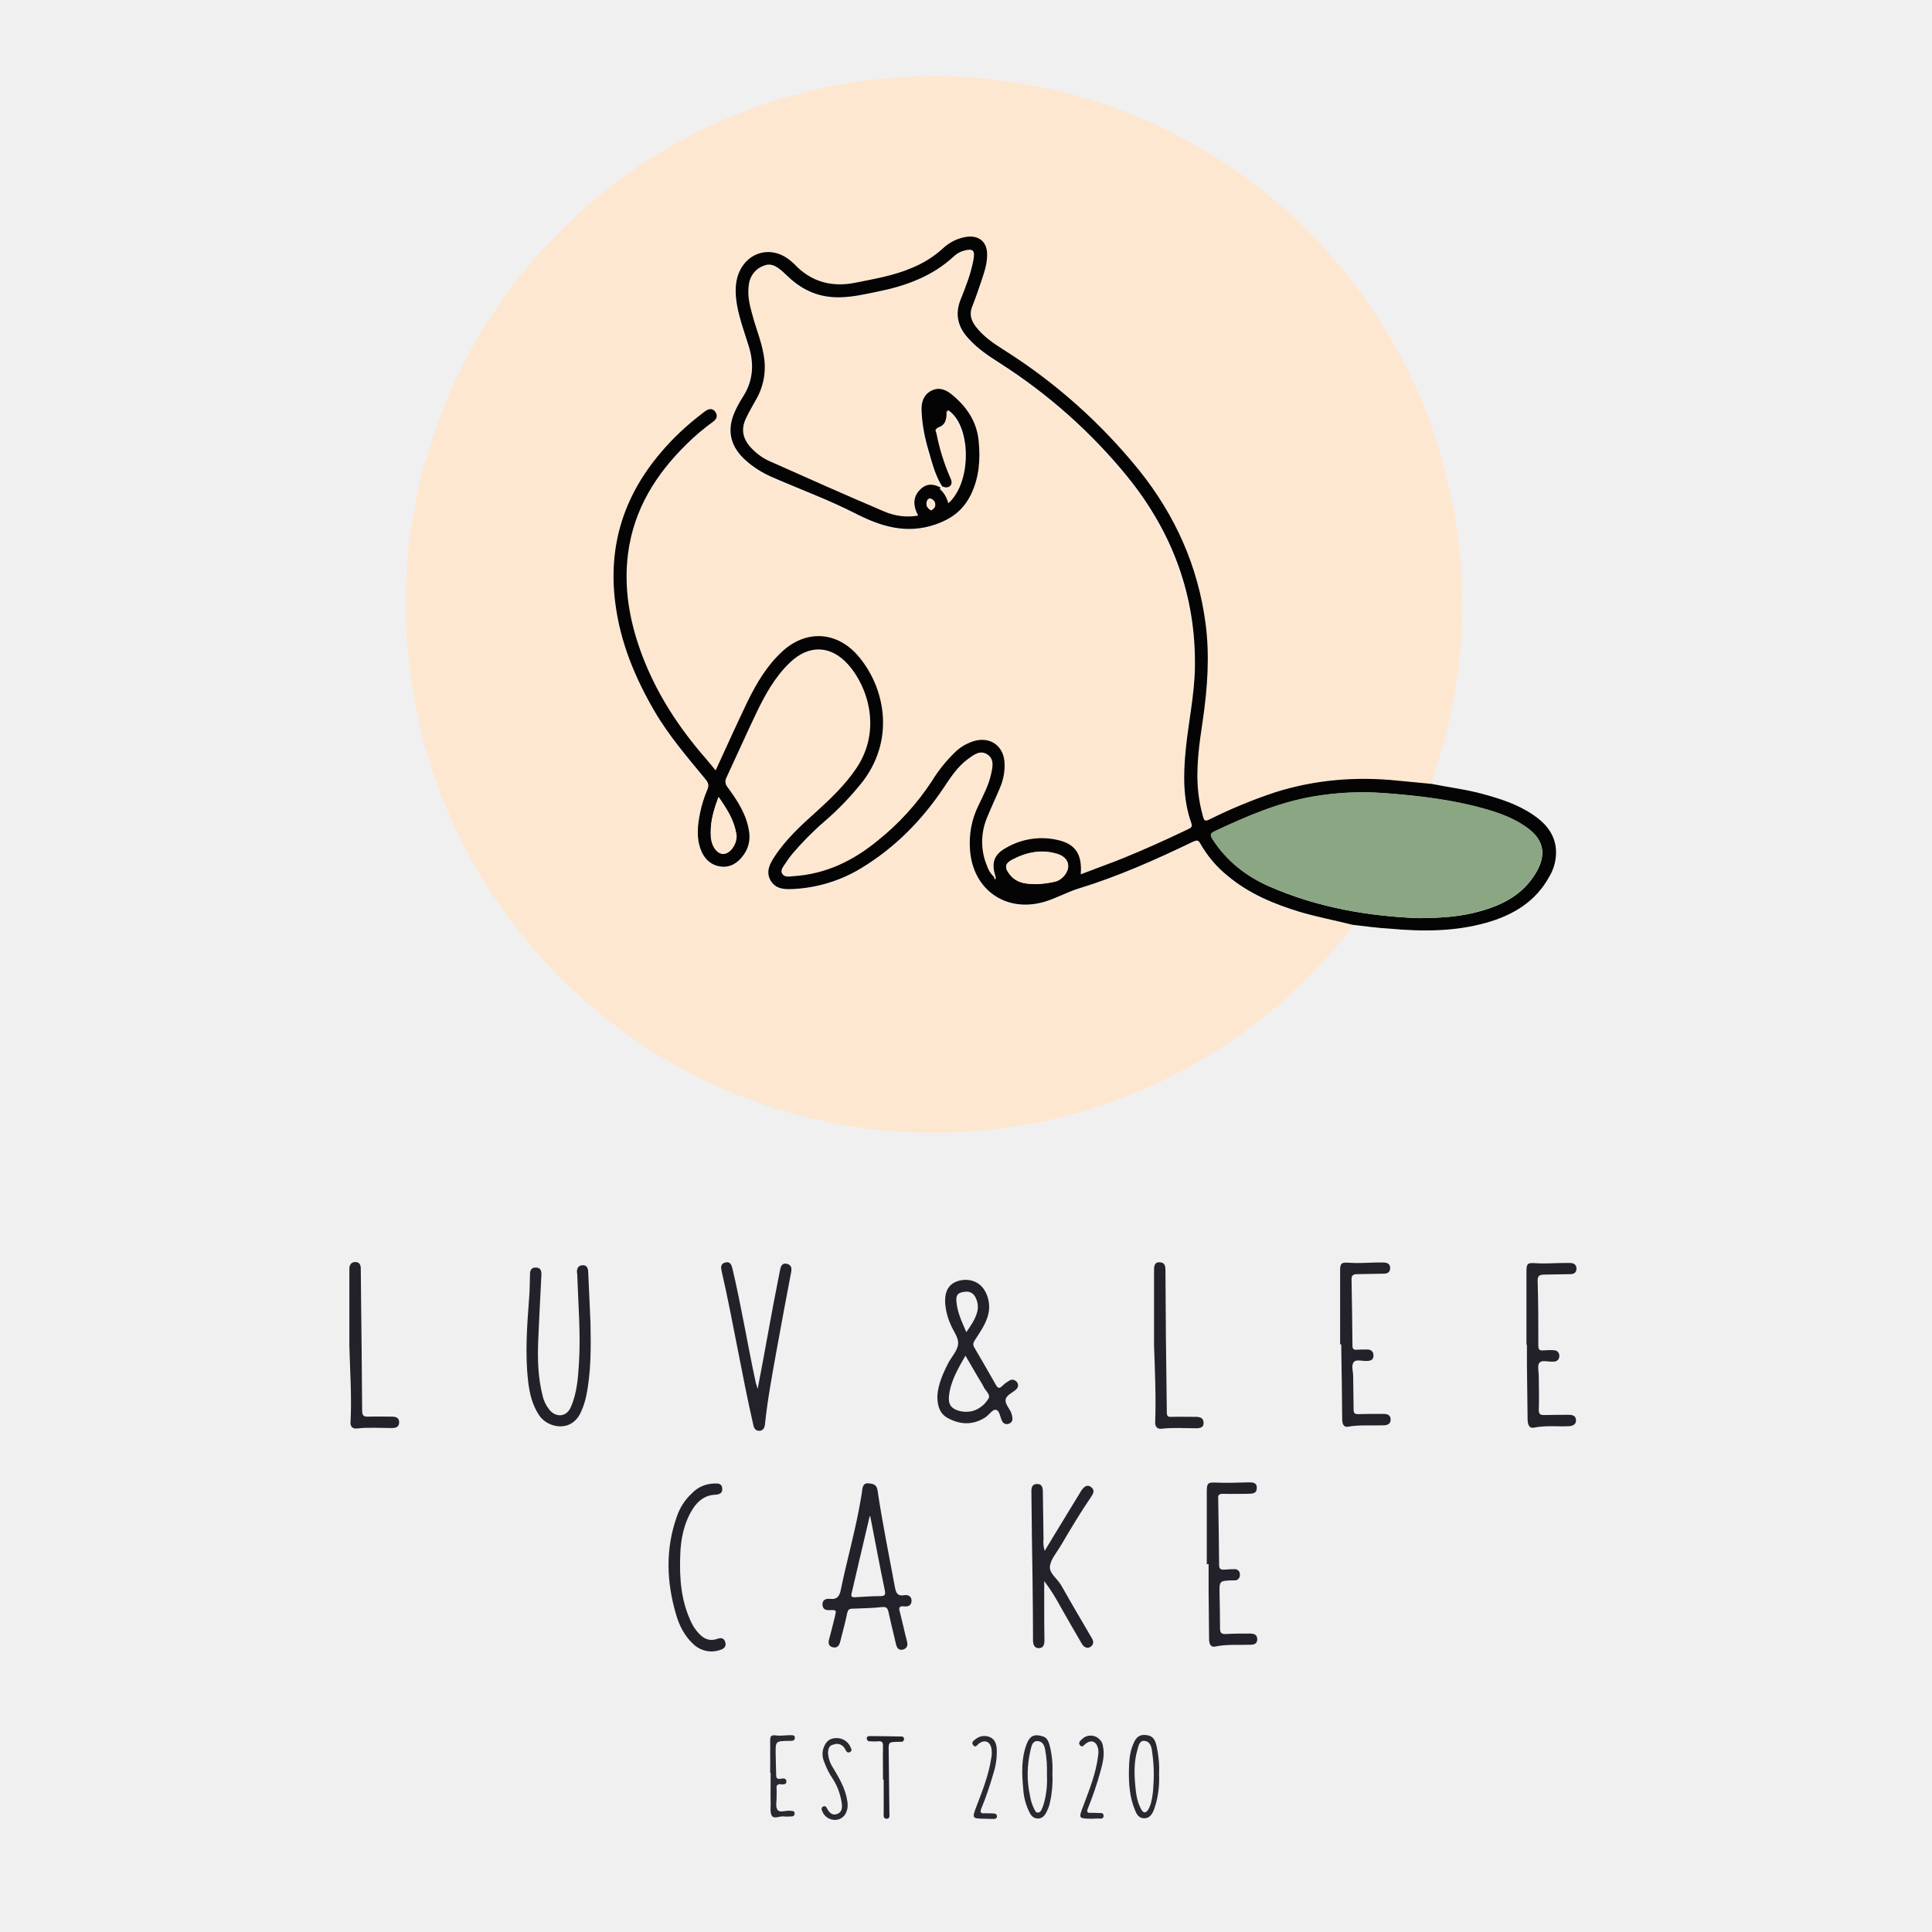
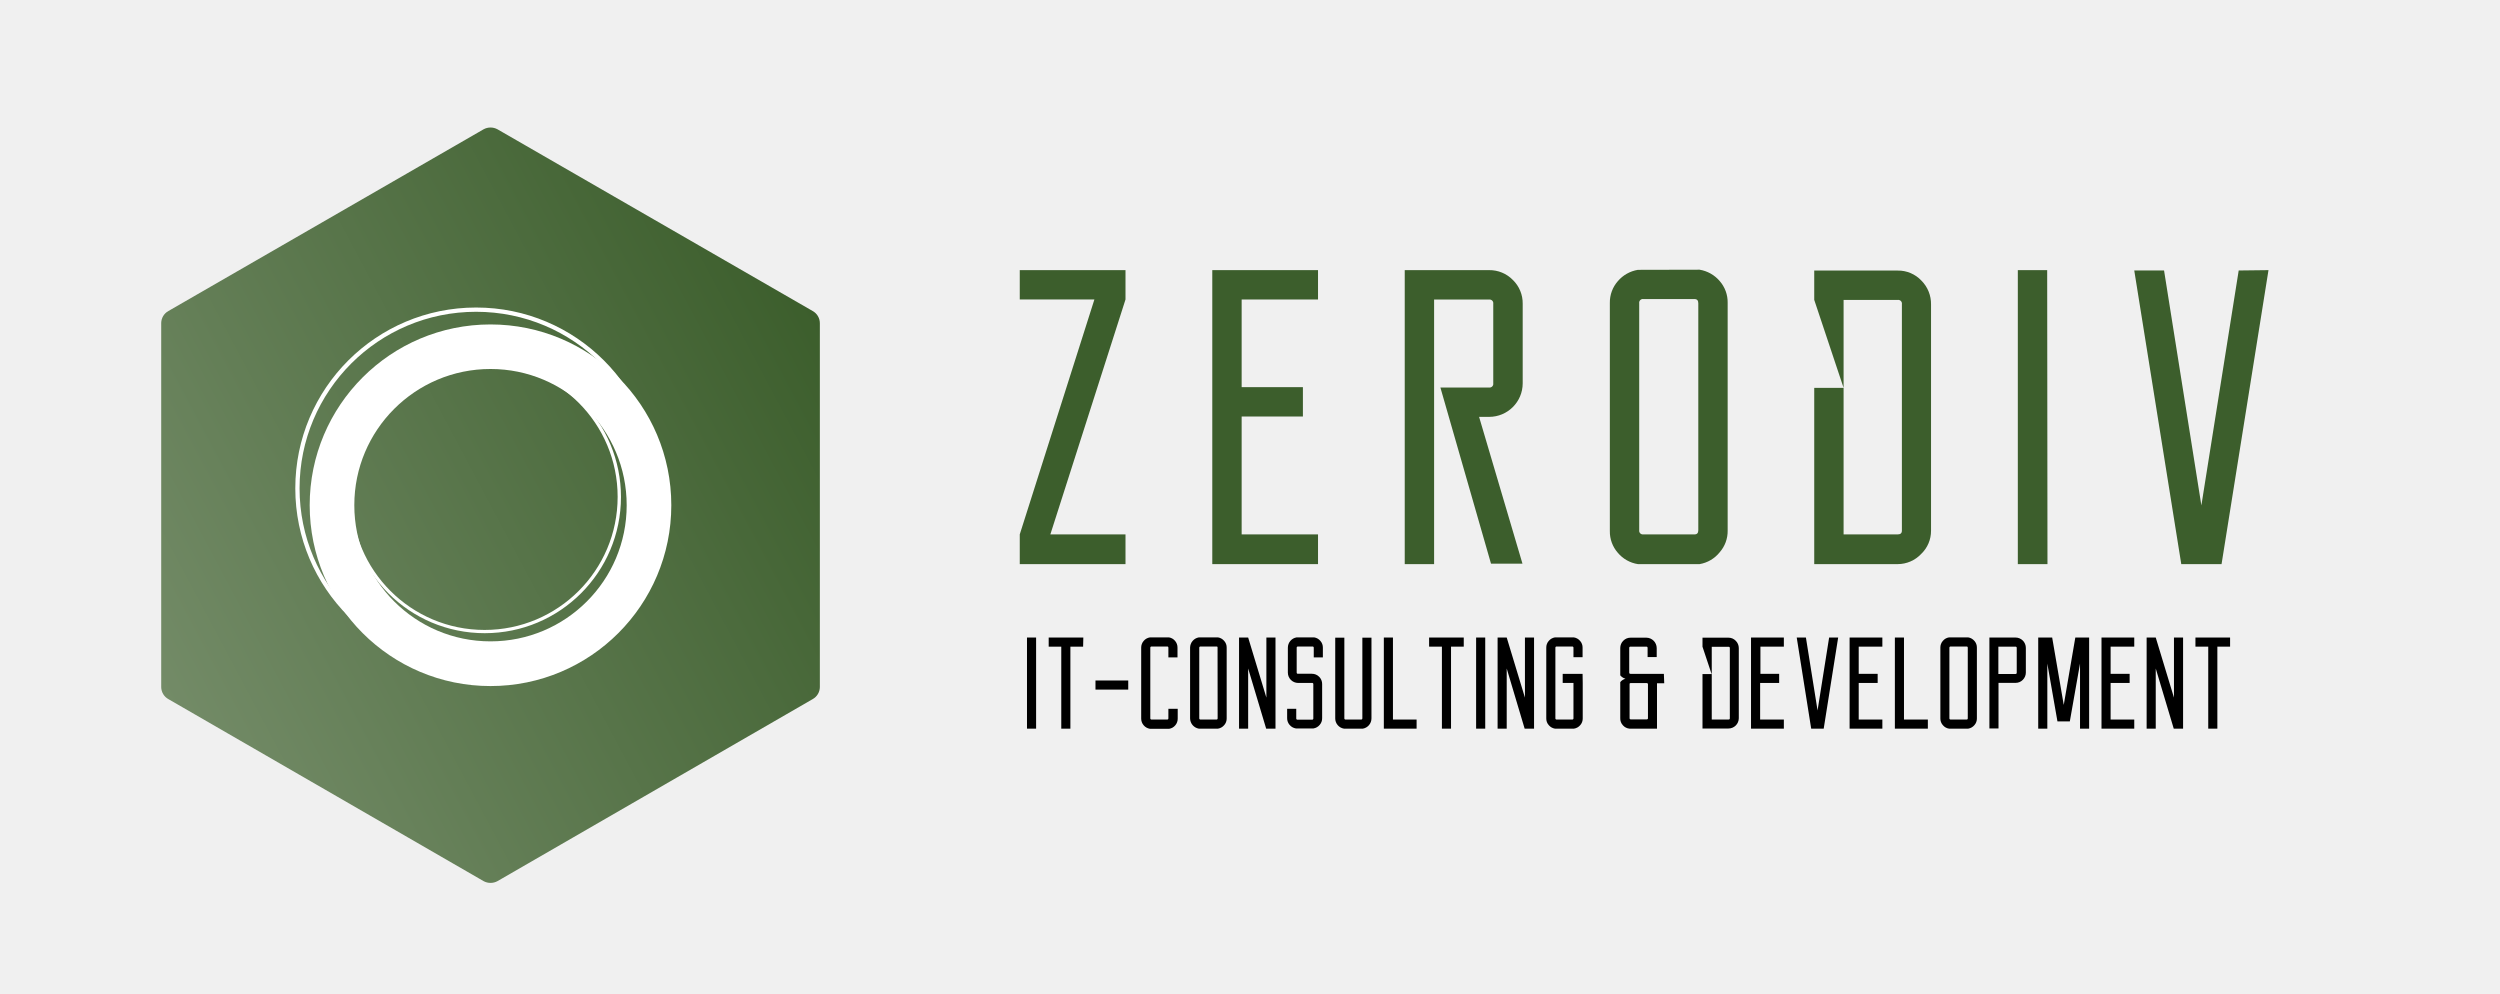
- <svg xmlns="http://www.w3.org/2000/svg" version="1.1" id="Layer_1" x="0px" y="0px" viewBox="0 0 846.1 846.1" style="enable-background:new 0 0 846.1 846.1;" xml:space="preserve">
-   <style type="text/css">
- 	.st0{fill:#FEE7D1;}
- 	.st1{fill:#050404;}
- 	.st2{fill:#23222B;}
- 	.st3{fill:#2A2932;}
- 	.st4{fill:#8AA683;}
- </style>
-   <path class="st0" d="M592.3,405c-1.4,3.8-4.5,6.4-7,9.4c-4.3,5.1-8.8,10-13.5,14.7c-14.1,13.9-29.9,25.9-47,35.9  c-20.4,11.8-42.4,20.4-65.4,25.6c-8.9,1.9-18,3.3-27.1,4.3c-12.2,1.5-24.4,1.2-36.5,0.9c-7.5-0.4-15.1-1.2-22.5-2.5  c-15.1-2.3-29.9-6.1-44.2-11.4c-14.9-5.4-29.2-12.4-42.6-20.8c-12.4-7.9-24.1-16.9-34.9-26.9c-11.9-11.1-22.6-23.4-32-36.7  c-7-9.9-13.2-20.3-18.5-31.2c-9.3-19-15.9-39.3-19.7-60.1c-1.5-8.4-2.5-16.8-3.1-25.3c-0.7-9.7-0.7-19.3-0.3-29  c0.6-12.6,2.4-25.1,5.1-37.4c4.8-21.3,12.5-41.9,23-61.1c6.5-11.8,14-23,22.4-33.5c5.2-6.5,10.8-12.7,16.7-18.6  c8.7-8.7,18-16.7,27.9-23.9c11.7-8.5,24.2-15.8,37.3-22c17.6-8.3,36.2-14.4,55.4-18c9.6-1.8,19.4-3,29.2-3.6  c8.1-0.5,16.1-0.6,24.2-0.3c8.2,0.4,16.4,1.3,24.5,2.5c14.8,2.2,29.4,5.8,43.5,10.9c15.7,5.6,30.6,12.9,44.7,21.7  c17.9,11.2,34.2,24.8,48.4,40.5c12,13.1,22.3,27.5,30.9,43c6.9,12.3,12.6,25.2,17.1,38.5c3.8,11.5,6.7,23.4,8.8,35.3  c3,16.5,3.7,33.1,3.1,49.8c-0.3,7.8-1.1,15.6-2.4,23.4c-2.4,15.1-6.1,30-11.1,44.5c-4.9-0.5-9.7-0.9-14.6-1.4  c-18.2-1.9-36.2-0.6-53.7,5c-10,3.3-19.7,7.3-29.1,12c-1.5,0.7-2.2,0.7-2.7-1.1c-1-3.4-1.7-6.9-2.1-10.5c-1.2-10.9,0.5-21.6,2-32.2  c2.1-13.9,3.1-27.8,1.2-41.8c-3.3-25.2-13.3-47.5-29.2-67.3c-16.8-20.8-36.9-38.7-59.5-52.9c-4.6-2.9-9.1-6-12.4-10.5  c-1.9-2.5-2.5-5.1-1.3-8.2c1.4-3.8,2.8-7.6,4.1-11.4s2.6-7.7,2.5-11.8c-0.1-5.3-3.6-8.2-8.9-7.5c-4,0.6-7.8,2.4-10.7,5.3  c-3.9,3.5-8.4,6.3-13.3,8.3c-7.9,3.3-16.3,4.8-24.7,6.5c-10.5,2.1-19.5-0.3-26.9-8.2c-0.5-0.5-1.1-1-1.7-1.5  c-8.7-7.2-20.1-3.5-23.2,7.4c-1.2,4.1-0.9,8.2-0.1,12.3c1.1,6.1,3.3,11.9,5.1,17.8c2.4,8,1.9,15.5-2.8,22.6  c-1.2,1.9-2.3,3.9-3.2,5.9c-3.6,7.9-2.3,14.7,3.9,20.8c3.7,3.5,8,6.2,12.7,8.2c11.9,5.3,24.1,9.7,35.8,15.6  c11.1,5.7,22.5,9.5,35.6,4.9c7.3-2.5,12.1-6.4,15.2-12.9c3.5-7.4,4.1-15.3,3.4-23.4c-0.8-8.7-5.4-15.2-12-20.6  c-2.6-2.1-5.7-3.3-8.9-1.4s-4.3,5.2-4.1,8.7c0.2,5.3,1.1,10.5,2.5,15.5c1.8,6,3.1,12.2,6.5,17.6l-0.5,0.5c-2.9-1.7-5.9-2.1-8.6,0.4  c-3.8,3.4-3.6,7.5-1.3,11.8c-5.1,0.9-10.4,0.2-15.1-1.9c-16.7-7.1-33.3-14.5-49.9-21.9c-3-1.4-5.7-3.3-8-5.7  c-3.7-3.9-4.7-8.2-2.4-13.1c1.3-2.8,2.9-5.5,4.4-8.2c3.5-6,4.6-13,3.3-19.8c-1-5.9-3.3-11.5-4.9-17.3c-1.2-4.5-2.2-9-1.5-13.6  c0.5-3.6,3-6.7,6.4-7.9c3.4-1.4,5.8,0.3,8.1,2.3c0.9,0.8,1.8,1.6,2.7,2.5c6.3,6,13.7,9.3,22.6,9c5.5-0.1,10.8-1.3,16.1-2.4  c12.6-2.5,24.4-6.7,34-15.7c1.2-1.1,2.6-1.9,4.2-2.3c4-1.1,4.9-0.2,4.2,4c-1.1,6.1-3.4,11.9-5.7,17.6c-2.5,6.5-1,11.9,3.5,16.8  c4,4.4,9,7.7,13.9,10.9c21.1,13.5,39.9,30.3,55.8,49.7c19.7,24.3,30.1,52.1,29.6,83.6c-0.2,12-2.8,23.9-4,35.8  c-1.1,10.9-1.2,21.8,2.4,32.3c0.7,1.9-0.3,2.2-1.5,2.8c-9.4,4.4-18.8,8.8-28.5,12.7c-6,2.4-12.1,4.6-18.4,7  c0.7-8.8-2.4-13.4-10.4-15.1c-7.6-1.6-15.6-0.4-22.3,3.5c-5.3,2.9-6.5,6.6-4.7,12.3l-0.5,0.4c-1.5-1.4-2.6-3.2-3.2-5.2  c-2.6-6.6-2.6-14,0.1-20.6c1.8-4.3,3.8-8.6,5.6-12.9c1.7-3.7,2.4-7.7,2.2-11.8c-0.6-7-6-10.9-12.9-9.2c-3.1,0.8-5.9,2.4-8.3,4.6  c-4.1,3.8-7.7,8.2-10.6,13.1c-6.5,9.9-14.5,18.7-23.8,26.1c-10.7,8.7-22.7,14.5-36.7,15.5c-1.8,0.1-4,0.5-5-1s0.6-3.3,1.5-4.8  c0.9-1.4,1.9-2.8,3-4.1c4.3-5,8.9-9.7,13.9-14c6.3-5.4,12-11.4,17.1-17.9c14.5-19.5,8.7-42.2-2.6-55c-9.2-10.4-22.4-11-32.7-1.8  c-6.9,6.2-11.6,14-15.5,22.3c-4.8,9.8-9.2,19.8-13.9,30c-1.5-1.9-2.9-3.5-4.3-5.2c-11.7-13.5-21.4-28.2-27.8-45  c-5.5-14.6-8.3-29.6-6.2-45.2c2.6-19.1,12.2-34.4,25.7-47.6c3.6-3.6,7.5-6.8,11.6-9.8c1.5-1.1,2-2.6,0.9-4.2s-2.6-1.6-4.2-0.5  c-0.5,0.4-1.1,0.8-1.6,1.2c-6.7,5.1-12.8,10.8-18.2,17.2c-16.3,19.1-23.1,41.1-19.8,66.1c2.2,16.9,8.6,32.3,17.1,47  c6.3,10.9,14.5,20.3,22.4,29.9c1.2,1.5,1.6,2.6,0.8,4.5c-1.4,3.3-2.5,6.7-3.2,10.2c-1.1,5.4-1.8,10.8,0.3,16.1  c1.5,4.1,4.4,6.8,8.8,7.4s7.4-1.6,9.8-4.9c2.2-2.9,3.1-6.5,2.6-10.1c-1-7.7-5.1-13.8-9.5-19.8c-1-1.2-1.2-2.9-0.4-4.3  c4.4-9.4,8.6-18.9,13.1-28.3c3.8-8,8.1-15.7,14.6-21.9c8.3-8,17.9-7.7,25.6,0.9c8.4,9.5,14.9,28.5,3.5,45.4  c-4.8,7.2-11,13.1-17.3,18.8c-6.7,6-13.4,12.1-18.4,19.7c-2.1,3.3-4,6.9-1.7,10.8s6.5,3.7,10.4,3.5c10.3-0.6,20.2-3.7,29-9  c14.9-8.9,26.8-21.1,36.4-35.5c3-4.5,6-9.1,10.5-12.4c2.5-1.8,5.4-4,8.5-2s2.4,5.6,1.6,8.8c-1.1,4.9-3.5,9.3-5.6,13.8  c-2.8,6-4.1,12.5-3.6,19.1c1.2,17.6,15.8,27.8,32.7,22.8c5-1.5,9.6-4.1,14.6-5.7c17.4-5.4,34-12.8,50.4-20.6  c1.6-0.8,2.3-0.8,3.2,0.9c3.1,5.4,7.1,10.2,12,14.1c9.3,7.8,20.3,12.3,31.7,15.8C576.9,401.6,584.6,403.1,592.3,405z" />
-   <path class="st1" d="M592.3,405c-7.6-1.9-15.3-3.4-22.9-5.6c-11.5-3.5-22.4-8-31.7-15.8c-4.9-3.9-8.9-8.7-12-14.1  c-0.9-1.7-1.6-1.6-3.2-0.9c-16.4,7.9-33,15.3-50.4,20.6c-5,1.6-9.6,4.2-14.6,5.7c-16.9,5-31.5-5.2-32.7-22.8  c-0.5-6.6,0.7-13.2,3.6-19.1c2.1-4.5,4.5-8.9,5.6-13.8c0.7-3.1,1.6-6.7-1.6-8.8s-6,0.2-8.5,2c-4.5,3.3-7.5,7.9-10.5,12.4  c-9.6,14.4-21.5,26.5-36.4,35.5c-8.8,5.3-18.7,8.4-29,9c-3.8,0.2-8,0.4-10.4-3.5s-0.5-7.5,1.7-10.8c5-7.6,11.7-13.7,18.4-19.7  c6.4-5.8,12.5-11.7,17.3-18.8c11.4-16.9,4.9-36-3.5-45.4c-7.6-8.6-17.3-8.9-25.6-0.9c-6.5,6.2-10.8,14-14.6,21.9  c-4.5,9.4-8.7,18.9-13.1,28.3c-0.8,1.4-0.6,3.1,0.4,4.3c4.4,6,8.5,12.2,9.5,19.8c0.5,3.6-0.4,7.2-2.6,10.1c-2.4,3.3-5.6,5.4-9.8,4.9  s-7.3-3.3-8.8-7.4c-2-5.3-1.4-10.7-0.3-16.1c0.7-3.5,1.8-6.9,3.2-10.2c0.8-1.9,0.4-3-0.8-4.5c-7.9-9.6-16.1-19.1-22.4-29.9  c-8.5-14.6-14.9-30-17.1-47c-3.3-25,3.5-46.9,19.8-66.1c5.4-6.4,11.5-12.1,18.2-17.2c0.5-0.4,1-0.8,1.6-1.2c1.5-1,3.1-1.1,4.2,0.5  s0.6,3.1-0.9,4.2c-4.1,3-8,6.2-11.6,9.8c-13.5,13.2-23.1,28.5-25.7,47.6c-2.1,15.7,0.7,30.6,6.2,45.2c6.4,16.8,16,31.5,27.8,45  c1.4,1.6,2.7,3.3,4.3,5.2c4.7-10.2,9.2-20.2,13.9-30c4-8.2,8.6-16,15.5-22.3c10.3-9.3,23.5-8.6,32.7,1.8c11.3,12.8,17.1,35.5,2.6,55  c-5.1,6.5-10.8,12.5-17.1,17.9c-5,4.3-9.6,9-13.9,14c-1.1,1.3-2.1,2.7-3,4.1c-0.9,1.5-2.6,3.1-1.5,4.8s3.3,1.1,5,1  c14-0.9,26-6.7,36.7-15.5c9.3-7.4,17.3-16.2,23.8-26.1c2.9-4.8,6.5-9.2,10.6-13.1c2.4-2.2,5.2-3.7,8.3-4.6  c6.8-1.7,12.3,2.2,12.9,9.2c0.3,4-0.5,8.1-2.1,11.7c-1.8,4.3-3.8,8.5-5.6,12.9c-2.7,6.6-2.8,14-0.1,20.6c0.6,2,1.7,3.8,3.2,5.2  l0.5,0.9c0.4-0.4,0.2-0.9,0.1-1.3c-1.8-5.7-0.6-9.4,4.7-12.3c6.7-3.9,14.7-5.2,22.3-3.5c8,1.7,11.1,6.2,10.4,15.1  c6.2-2.4,12.4-4.6,18.4-7c9.6-3.9,19.1-8.2,28.5-12.7c1.2-0.6,2.2-0.9,1.5-2.8c-3.7-10.5-3.5-21.4-2.4-32.3c1.2-12,3.8-23.8,4-35.8  c0.5-31.5-9.9-59.3-29.6-83.6c-15.8-19.4-34.6-36.1-55.7-49.6c-5-3.2-9.9-6.4-13.9-10.9c-4.5-4.9-6-10.3-3.5-16.8  c2.3-5.7,4.6-11.5,5.7-17.6c0.8-4.2-0.2-5.1-4.2-4c-1.5,0.4-3,1.2-4.2,2.3c-9.6,9-21.4,13.2-34,15.7c-5.3,1.1-10.6,2.3-16.1,2.4  c-8.9,0.2-16.3-3-22.6-9c-0.9-0.8-1.8-1.7-2.7-2.5c-2.4-2-4.8-3.7-8.1-2.3c-3.4,1.2-5.9,4.3-6.4,7.9c-0.8,4.7,0.2,9.1,1.5,13.6  c1.5,5.8,3.9,11.4,4.9,17.3c1.3,6.8,0.2,13.8-3.3,19.8c-1.5,2.7-3.1,5.4-4.4,8.2c-2.4,4.9-1.3,9.3,2.4,13.1c2.3,2.4,5,4.4,8,5.7  c16.6,7.4,33.2,14.8,49.9,21.9c4.7,2.1,10,2.8,15.1,1.9c-2.3-4.3-2.5-8.4,1.3-11.8c2.7-2.4,5.6-2.1,8.6-0.4c1.9,1.7,3.2,3.9,3.8,6.3  c10-9.5,9.4-34.2-0.8-40.4c0.2,3.4-0.4,6.4-4.1,7.7c-1.3,0.5-0.5,1.5-0.3,2.1c1.3,6.6,3.3,13.1,6,19.3c0.6,1.4,1,2.7-0.1,3.9  s-2.5,1.1-3.9,0.5c-3.4-5.4-4.7-11.6-6.5-17.6c-1.4-5.1-2.3-10.3-2.5-15.5c-0.2-3.6,0.8-6.9,4.1-8.7s6.3-0.7,8.9,1.4  c6.6,5.3,11.2,11.9,12,20.6c0.8,8.1,0.2,16-3.4,23.4c-3.3,6.6-8,10.4-15.3,13c-13.1,4.6-24.5,0.8-35.6-4.9  c-11.6-5.9-23.9-10.4-35.8-15.6c-4.7-2-9-4.7-12.7-8.2c-6.2-6-7.5-12.9-3.9-20.8c0.9-2,2-4,3.2-5.9c4.7-7.1,5.3-14.6,2.8-22.6  c-1.8-5.9-4-11.7-5.1-17.8c-0.7-4.1-1-8.2,0.1-12.3c3.1-10.9,14.5-14.6,23.2-7.4c0.6,0.5,1.2,1,1.7,1.5c7.4,7.9,16.5,10.3,26.9,8.2  c8.4-1.7,16.8-3.1,24.7-6.5c4.9-2,9.4-4.8,13.3-8.3c2.9-2.8,6.6-4.7,10.7-5.3c5.3-0.7,8.8,2.2,8.9,7.5c0.1,4.1-1.2,7.9-2.5,11.8  s-2.6,7.6-4.1,11.4c-1.2,3-0.5,5.6,1.3,8.2c3.3,4.5,7.8,7.6,12.4,10.5c22.6,14.2,42.7,32.1,59.5,52.9c15.8,19.7,25.8,42,29.1,67.3  c1.8,14,0.8,27.9-1.2,41.8c-1.6,10.7-3.2,21.4-2,32.2c0.4,3.5,1.1,7,2.1,10.5c0.5,1.9,1.2,1.8,2.7,1.1c9.4-4.7,19.1-8.7,29.1-12  c17.5-5.5,35.5-6.9,53.7-5c4.9,0.5,9.7,0.9,14.6,1.4c7.4,1.5,15,2.4,22.3,4.4c7.8,2.1,15.5,4.6,22.2,9.2c5.3,3.6,9.3,8.2,9.9,14.9  c0.3,4.2-0.7,8.5-2.9,12.1c-6,11-15.9,16.9-27.6,20.2c-13.8,3.9-28,3.9-42.2,2.6C603,406.4,597.7,405.6,592.3,405z M621.4,402.1  c10.3-0.1,18.4-0.7,26.3-2.9c10.4-2.8,19.5-7.5,25.1-17.2c4.7-8.1,3.2-14.6-4.6-19.9c-5.5-3.9-11.8-6.1-18.2-7.9  c-14.3-4-28.9-5.7-43.6-6.8c-10.5-0.8-21-0.3-31.4,1.5c-15.1,2.7-29.1,8.7-42.8,15.1c-2,1-2.4,1.7-1.1,3.6  c6,9.3,14.3,15.9,24.3,20.4C577,397.6,600,401.3,621.4,402.1z M454.7,387.1c2.5-0.1,5-0.5,7.5-1.1c2.9-0.7,5.5-3.9,5.6-6.6  c0.1-2.4-1.6-4.5-4.8-5.5c-7-2.1-13.5-0.7-19.8,2.6c-3.2,1.7-3.3,3.5-1,6.4C445.5,387.1,450.1,387.2,454.7,387.1L454.7,387.1z   M314.7,349c-2.3,6-3.9,11.7-3.4,17.8c0.4,4,2.8,7.2,5.5,7s5.5-3.8,5.6-7.5c0-0.5,0-0.9-0.1-1.4C321.5,359.1,318.3,354.2,314.7,349  L314.7,349z M407.8,223.5c0.8-0.6,1.7-1.1,1.7-2.3c0.1-1.3-0.8-2.4-2-2.8c-1.2-0.3-1.7,1.1-1.8,2.1  C405.7,221.9,406.5,222.8,407.8,223.5z" />
-   <path class="st2" d="M363.6,705.1c-1.6,0.2-3.2-0.1-3.4-2.2s1.4-2.9,3.2-2.7c3.4,0.4,4.3-1.3,4.9-4.3c2.7-13.2,6.5-26.2,8.7-39.5  c0.2-1.3,0.5-2.6,0.6-3.9c0.2-1.7,0.8-3.1,2.7-2.9s3.6,0.4,4,3c2.1,14.2,5,28.3,7.6,42.4c0.5,2.6,1.1,4.1,4.1,3.6  c1.7-0.3,3.3,0.5,3.2,2.6c-0.1,1.9-1.5,2.5-3.2,2.3c-2.2-0.3-2.5,0.6-1.9,2.5c1.1,4.3,2,8.6,3.1,12.8c0.5,1.8,0,3.1-1.7,3.6  c-1.8,0.5-2.7-0.6-3.1-2.3c-1.1-4.8-2.3-9.5-3.3-14.2c-0.4-1.6-0.9-2.3-2.8-2.1c-4.3,0.5-8.6,0.5-12.9,0.7c-1.5,0-2,0.4-2.4,2  c-0.8,4.1-2,8.2-3,12.3c-0.4,1.7-1.2,3.1-3.3,2.6s-2-2.2-1.5-3.9c0.9-3.3,1.7-6.5,2.5-9.8C366.3,705.1,366.3,705.1,363.6,705.1z   M381.1,663.9c-0.1,0.1-0.3,0.3-0.3,0.4c-2.6,11.2-5.3,22.4-7.9,33.7c-0.3,1.4,0.4,1.5,1.5,1.5c3.6-0.2,7.3-0.5,11-0.5  c2,0,2.5-0.4,2.1-2.5C385.2,685.5,383.2,674.7,381.1,663.9L381.1,663.9z" />
-   <path class="st2" d="M410.5,611.4c0.3-5,2.4-9.8,4.8-14.5c1.5-2.8,4.1-5.5,4.3-8.4s-2.2-5.7-3.3-8.5c-1.4-3.1-2.2-6.4-2.4-9.8  c-0.1-5.1,1.8-8.1,6-9.3c4.9-1.3,9.5,0.6,11.7,4.9c1.8,3.5,2.1,7.5,0.8,11.2c-1.2,3.6-3.4,6.7-5.4,9.8c-0.8,1.2-1.1,2.1-0.2,3.5  c3.2,5.4,6.3,10.9,9.4,16.3c0.8,1.4,1.5,1.6,2.7,0.4c0.9-0.9,1.8-1.6,2.9-2.2c1-0.9,2.5-0.7,3.4,0.3l0.1,0.1c1,1.3,0.6,2.5-0.5,3.5  c-1.6,1.3-4.1,2.4-4.4,4.2s1.5,3.7,2.3,5.5c0.4,0.9,0.6,1.8,0.7,2.7c0.1,1.2-0.7,2.3-1.9,2.5c-1,0.3-2.1-0.2-2.6-1.2  c-1-1.7-1-4.8-2.9-5c-1.3-0.2-2.9,2.3-4.6,3.4c-5.2,3.3-10.7,3.2-16,0.4C411.6,619.3,410.5,615.8,410.5,611.4z M422.8,593.7  c-3.3,5.8-6.5,11.2-7.2,17.6c-0.4,3.7,0.9,5.6,4.5,6.6c1.8,0.5,3.7,0.5,5.6,0.1c3-0.8,5.6-2.8,7.2-5.5c1.1-1.8-1.5-3.5-2.2-5.3  c-0.5-1-1.1-2-1.7-2.9L422.8,593.7z M423.2,583.4c1.9-2.8,3.7-5.3,4.6-8.3c0.8-2.4,0.5-5.1-0.8-7.3c-1.4-2.4-3.7-2.4-6-1.8  s-2.3,2.5-2.1,4.3C419.3,574.9,421.3,579,423.2,583.4z" />
-   <path class="st2" d="M258.6,579.3c0.2,10.8,0.3,21.6-1.9,32.2c-0.5,2.3-1.2,4.5-2.2,6.7c-4.1,9.5-14.7,7.2-18.4,1.6  c-3-4.5-4.2-9.6-4.8-14.8c-1.4-12.1-0.5-24.2,0.4-36.2c0.3-3.5,0.3-6.9,0.4-10.4c0-1.7,0.3-3.3,2.5-3.3s2.6,1.5,2.5,3.3  c-0.5,9.6-1,19.3-1.4,28.9c-0.3,8-0.1,16,1.9,23.8c0.5,2.3,1.5,4.4,3,6.3c3,3.6,7.6,3.1,9.4-1.2c2.8-6.4,3.2-13.3,3.6-20.1  c0.7-12.7-0.4-25.3-0.8-38c0-0.2,0-0.4-0.1-0.6c-0.2-1.8,0.4-3.3,2.4-3.4c2-0.1,2.4,1.3,2.5,3C257.9,564.4,258.3,571.8,258.6,579.3z  " />
-   <path class="st2" d="M457.5,679.2c1.4-2.3,2.6-4.3,3.8-6.3l11.7-19.2c0.3-0.5,0.6-1,0.9-1.4c1.1-1.4,2.4-2.3,4-1s1,2.6,0.1,4  c-4.8,7-9.2,14.4-13.5,21.7c-1.7,2.9-4.3,5.8-4.7,8.9s3.3,5.5,4.9,8.3c4.4,7.8,9,15.6,13.5,23.3c0.9,1.5,0.7,2.8-0.6,3.7  s-2.9,0.3-3.8-1.3c-3.1-5.3-6.1-10.5-9.1-15.8c-2.2-4.1-4.6-8-7.4-11.7c0,3.9,0,7.1,0,10.3c0,5.3,0,10.5,0.1,15.8  c0,1.9-0.6,3.3-2.5,3.3s-2.5-1.6-2.5-3.4c0-8.6-0.1-17.3-0.2-25.9c-0.2-13-0.4-25.9-0.5-38.8c0-0.3,0-0.6,0-0.8c0-1.7,0.5-3,2.5-3  s2.4,1.3,2.5,3c0.1,7,0.2,14.1,0.3,21.1C456.8,675.6,457,677.4,457.5,679.2z" />
-   <path class="st2" d="M331.8,608.3c3.3-16.9,6.1-33.7,9.5-50.5c0.1-0.6,0.3-1.3,0.4-1.9c0.3-1.8,1.2-2.9,3-2.4s2.1,1.7,1.8,3.5  c-2.2,11.6-4.4,23.2-6.5,34.9c-1.9,10.6-3.9,21.2-5,32c-0.2,1.5-0.9,2.8-2.7,2.7c-1.5-0.1-2.1-1.1-2.4-2.6  c-5.1-22.2-8.7-44.7-13.8-67c-0.4-1.8-0.7-3.5,1.5-4.1s2.8,1.1,3.2,2.8c3.9,16.5,6.6,33.3,10.2,49.9  C331.3,606.5,331.6,607.4,331.8,608.3z" />
-   <path class="st2" d="M528.5,685c0-10.6,0-21.2,0-31.8c0-3.8,0.5-4.1,4.4-3.9c4.5,0.2,9,0,13.5-0.1c1.9,0,4.1-0.2,4,2.5  s-2.3,2.4-4.2,2.5c-3.6,0-7.1,0.1-10.7,0c-1.7,0-2.1,0.6-2,2.1c0.2,9.7,0.3,19.3,0.4,29c0,1.8,0.7,2.2,2.3,2.1  c1.5-0.1,3-0.2,4.5-0.2c1.2-0.1,2.3,0.9,2.3,2.2c0,0.1,0,0.1,0,0.2c0.1,1.3-0.8,2.4-2,2.5c-0.1,0-0.3,0-0.4,0h-0.8  c-5.9,0.2-5.8,0.2-5.7,6.1c0.1,5,0.2,10,0.2,14.9c0,2,0.6,2.6,2.6,2.5c3.5-0.2,6.9-0.2,10.4-0.2c1.8,0,3.3,0.4,3.3,2.5  c0,2-1.4,2.4-3.1,2.4c-5.1,0.2-10.3-0.3-15.4,0.8c-2.1,0.4-2.6-1.5-2.6-3.5c0-7-0.2-14.1-0.2-21.1c0-3.8,0-7.7,0-11.5H528.5z" />
-   <path class="st2" d="M668.5,588.8c0-10.7,0-21.4,0-32.1c0-3.5,0.6-3.7,4.1-3.5c4.2,0.3,8.4-0.1,12.7-0.1c0.8,0,1.7,0,2.5,0  c1.6,0.1,2.7,0.9,2.6,2.7c-0.1,1.6-1.2,2.2-2.7,2.2c-3.8,0-7.5,0.2-11.3,0.2c-2.1,0-3.1,0.4-3,2.9c0.3,9.4,0.3,18.8,0.3,28.2  c0,1.6,0.4,2.2,2,2.1c1.5-0.1,3-0.2,4.5-0.1c1.7,0,2.7,0.9,2.7,2.6c0,1.3-1,2.4-2.3,2.4c-0.1,0-0.2,0-0.3,0s-0.2,0-0.3,0  c-2,0.2-4.7-0.9-5.9,0.6c-0.9,1.3-0.2,3.8-0.2,5.8c0,4.9,0.2,9.8,0,14.7c0,2,0.7,2.3,2.4,2.3c3.6-0.1,7.1-0.1,10.7-0.1  c1.7,0,3.1,0.4,3.2,2.3s-1.4,2.6-3.2,2.7c-5,0.2-10.1-0.4-15.1,0.6c-2.4,0.5-2.8-1.5-2.9-3.5c-0.1-8.1-0.2-16.1-0.3-24.2  c0-2.8,0-5.6,0-8.5L668.5,588.8z" />
-   <path class="st2" d="M586.9,588.8c0-10.9,0-21.8,0-32.7c0-3,0.8-3.3,3.8-3.1c3.9,0.3,7.9,0,11.8-0.1c1.1,0,2.3,0,3.4,0  c1.7,0,3,0.7,2.9,2.6c-0.1,1.8-1.3,2.3-2.9,2.3c-3.8,0-7.7,0.2-11.5,0.2c-1.9,0-2.6,0.6-2.5,2.6c0.2,9.6,0.3,19.2,0.4,28.7  c0,1.6,0.6,1.9,2,1.8s3-0.1,4.5-0.1s2.7,0.8,2.7,2.6s-1,2.3-2.5,2.4c-0.1,0-0.2,0-0.3,0c-2,0.2-4.8-0.9-5.9,0.6s-0.2,4-0.2,6  c0,4.9,0.2,9.8,0.2,14.6c0,1.6,0.4,2.1,2,2.1c3.7-0.1,7.3-0.1,11-0.1c1.8,0,3.3,0.5,3.2,2.6c0,1.8-1.4,2.4-3.2,2.4  c-5.1,0.2-10.3-0.3-15.4,0.6c-2.2,0.4-2.6-1.6-2.6-3.4c-0.1-10.2-0.2-20.5-0.4-30.7v-2L586.9,588.8z" />
-   <path class="st2" d="M312.7,649.7c1.7-0.1,3.4-0.1,3.6,2.1s-1.3,2.7-3.1,2.8c-4.4,0.2-7.5,2.6-9.8,6.2c-3.9,6.2-5.3,13.2-5.5,20.4  c-0.4,10.2,0.4,20.2,5,29.6c0.8,1.7,1.9,3.2,3.2,4.6c2.2,2.4,4.8,3.5,8.1,2.3c1.6-0.6,2.9-0.3,3.4,1.4c0.6,1.8-0.4,2.9-2,3.4  c-4.3,1.6-9,0.5-12.2-2.7c-3.8-3.6-6-8.1-7.4-13c-4.1-14.1-4.6-28.3,0.3-42.3c1.3-4,3.6-7.7,6.7-10.5  C305.5,651.3,309,649.8,312.7,649.7z" />
-   <path class="st2" d="M153,589.5v-32.1c0-0.7,0-1.3,0-2c0.1-1.6,0.9-2.7,2.6-2.7s2.4,1.1,2.4,2.8c0,3.6,0.1,7.1,0.1,10.7  c0.2,17.2,0.4,34.3,0.5,51.5c0,2.3,0.7,2.8,2.8,2.7c3.4-0.1,6.8,0,10.1,0c1.8,0,3.3,0.4,3.3,2.5s-1.5,2.5-3.3,2.5  c-5.1,0-10.1-0.4-15.2,0.2c-1.8,0.2-2.9-0.8-2.8-2.7C154.1,611.9,153.3,600.7,153,589.5z" />
-   <path class="st2" d="M505.4,589.3c0-10.9,0-21.8,0-32.7c0-1.9,0-3.9,2.5-3.8s2.5,2.1,2.5,4c0.1,9.7,0.1,19.3,0.2,29  c0.1,10.9,0.3,21.8,0.4,32.7c0,1.6,0.4,2.1,2,2c3.6-0.1,7.1,0,10.7,0c1.8,0,3.3,0.4,3.4,2.5s-1.4,2.5-3.2,2.5  c-5.1,0-10.1-0.4-15.2,0.2c-1.7,0.2-2.8-0.7-2.8-2.7C506.3,611.8,505.8,600.5,505.4,589.3z" />
-   <path class="st3" d="M460.9,776.8c0.2,4.4-0.2,8.8-1.2,13.1c-0.3,1.3-0.8,2.5-1.4,3.7c-0.8,1.6-2,2.9-3.9,2.8s-2.9-1.3-3.6-2.8  c-1.6-3.2-2.5-6.7-2.7-10.3c-0.6-6.6-0.9-13.1,1.5-19.5c1.4-3.7,3.4-4.5,7-3.4c2,0.6,2.5,2.1,3,3.7  C460.7,768.2,461.1,772.5,460.9,776.8z M458.5,776.8c0.1-3.3-0.1-6.7-0.7-10c-0.3-2-0.9-4.1-3.3-4.3s-2.8,2.3-3.2,4  c-1.5,6.4-1.7,13.1-0.3,19.5c0.3,2.1,0.9,4.2,1.9,6.2c0.4,0.7,0.7,1.7,1.7,1.6s1.4-0.9,1.7-1.7c0.5-1,0.8-2.1,1.1-3.2  C458.4,784.9,458.7,780.9,458.5,776.8L458.5,776.8z" />
-   <path class="st3" d="M507.6,776.9c0.2,4.1-0.2,8.3-1.2,12.3c-0.3,1.2-0.7,2.3-1.1,3.5c-0.8,1.9-1.9,3.6-4.2,3.6s-3.3-1.7-4-3.5  c-2.4-5.6-2.8-11.6-2.7-17.7c0.1-3.8,0.3-7.7,1.9-11.3c0.9-2.2,2.1-4.1,4.9-4c3.1,0.1,4.5,1.3,5.3,4.8  C507.4,768.7,507.8,772.8,507.6,776.9z M505.3,777.1c0-3.5-0.3-6.9-0.8-10.4c-0.3-2.1-1-4.1-3.3-4.3s-2.6,2.3-3.1,4  c-1.5,5.1-1.4,10.4-0.9,15.7c0.3,3.5,0.8,7.1,2.6,10.3c1,1.8,2.1,1.7,3.1,0c0.5-0.8,0.8-1.7,1.1-2.6  C505.1,785.7,505.2,781.4,505.3,777.1z" />
-   <path class="st3" d="M337.3,776.4c0-4.7,0-9.4,0-14.1c0-1.7,0.2-2.6,2.4-2.3s4.3-0.1,6.4-0.1c0.9,0,2.1-0.1,2,1.3  c-0.1,1.1-1,1.2-1.9,1.2h-0.8c-5.7,0.1-5.8,0.1-5.7,5.7c0,3,0.2,6,0.2,9c0,1.3,0.2,2.2,1.9,1.9c1.1-0.2,2.6-0.4,2.6,1.2  c0,1.4-1.4,1.3-2.4,1.2c-1.7-0.2-2.1,0.7-1.9,2.1c0.1,1,0,2.1,0,3.1c0.1,2-0.6,4.6,0.4,6s3.6,0.2,5.5,0.4c1,0.1,2.1,0,2,1.3  s-1.2,1.2-2.1,1.2c-0.8,0.1-1.7,0.1-2.5,0c-1.8-0.3-4.2,1.2-5.3-0.2c-0.9-1.3-0.6-3.6-0.6-5.4c-0.1-4.5,0-9,0-13.5L337.3,776.4z" />
-   <path class="st3" d="M362.6,767.7c0.2,2.3,0.9,4.6,2.3,6.6c2.6,4.4,5.3,8.9,6.1,14.1c0.4,1.7,0.3,3.6-0.4,5.3  c-0.9,2.2-3.1,3.5-5.4,3.3c-2.4-0.2-4.5-1.8-5.2-4.1c-0.4-0.6-0.2-1.4,0.4-1.7l0,0c0.9-0.5,1.4,0,1.8,0.8c1,2,2.5,3.3,4.7,2.3  c2-0.9,2-2.9,1.7-4.9c-0.6-3.7-1.9-7.3-3.9-10.4c-1.6-2.3-2.8-4.8-3.8-7.5c-0.7-1.7-0.9-3.7-0.4-5.5c0.8-2.6,2.2-4.6,5.2-4.8  c2.9-0.3,5.7,1.3,6.8,4c0.3,0.7,0.8,1.4-0.1,2s-1.6,0.2-2-0.7l-0.3-0.5c-0.9-1.9-3.1-2.8-5-2C363,764.3,362.7,766.1,362.6,767.7z" />
-   <path class="st3" d="M478,796.5c-5.7-0.1-5.7-0.1-3.6-5.6c2.7-7.2,5.6-14.3,6.5-22c0.2-1,0.2-2,0-3.1c-0.7-3.2-3-4.1-5.5-2.1  c-0.8,0.6-1.5,1.9-2.5,0.5c-0.8-1,0.2-1.9,1-2.6c2.2-2.1,5.6-2,7.7,0.2c0.8,0.8,1.3,1.8,1.4,2.8c0.9,3.9-0.1,7.6-1.1,11.3  c-1.5,5.4-3.3,10.7-5.4,15.9c-0.6,1.5-0.6,2.3,1.3,2.1c1.1,0,2.2,0,3.4,0.1c0.9,0,2.1-0.2,2.1,1.2c0,1.6-1.4,1.2-2.3,1.2  S479,796.5,478,796.5z" />
-   <path class="st3" d="M431.4,796.5c-5.8-0.1-5.8-0.1-3.7-5.6c2.6-6.8,5.3-13.6,6.4-20.9c0.3-1.4,0.3-2.8,0.1-4.2  c-0.6-3.2-3-4.1-5.5-2.2c-0.8,0.6-1.5,2-2.5,0.7s0.3-2.1,1.1-2.7c1.7-1.4,4.1-1.7,6.1-0.9c2.2,0.9,2.9,2.8,3.1,5  c0.2,3.7-0.3,7.3-1.4,10.8c-1.5,5.2-3.2,10.4-5.3,15.4c-0.7,1.7-0.4,2.4,1.5,2.2c1.3,0,2.6,0,3.9,0.1c0.7,0,1.3,0.3,1.4,1.1  s-0.5,1.3-1.4,1.3L431.4,796.5L431.4,796.5z" />
-   <path class="st2" d="M386.7,779.3c0-4.9-0.1-9.8,0-14.6c0.1-1.9-0.7-2.3-2.3-2.1c-1.1,0.1-2.3,0-3.4,0c-0.7,0.1-1.3-0.4-1.4-1.1l0,0  c-0.1-0.9,0.5-1.2,1.2-1.2c4.7,0,9.4,0.1,14.1,0.2c0.6,0,1,0.4,1,1c0,0.1,0,0.1,0,0.2c0,0.6-0.5,1.1-1.1,1.1c-0.5,0-0.9,0-1.4,0  c-4.3,0.1-4.3,0.1-4.2,4.2c0.1,8.9,0.2,17.8,0.3,26.8c0,1,0.4,2.7-1.2,2.7s-1.3-1.6-1.3-2.6c0-4.8,0-9.6,0-14.4L386.7,779.3z" />
-   <path class="st4" d="M621.4,402.1c-21.5-0.8-44.4-4.5-66.1-14.2c-9.9-4.4-18.3-11-24.3-20.4c-1.3-2-0.9-2.7,1.1-3.6  c13.8-6.5,27.7-12.5,42.8-15.1c10.4-1.8,21-2.3,31.5-1.5c14.7,1.1,29.3,2.8,43.6,6.8c6.4,1.8,12.7,4.1,18.2,7.9  c7.7,5.4,9.2,11.8,4.6,19.9c-5.6,9.7-14.7,14.4-25.1,17.2C639.8,401.4,631.7,402,621.4,402.1z" />
-   <path class="st0" d="M454.7,387.2c-4.6,0-9.3-0.1-12.5-4.2c-2.3-2.9-2.1-4.7,1-6.4c6.2-3.3,12.8-4.7,19.8-2.6c3.2,1,4.9,3,4.8,5.5  c-0.1,2.8-2.7,5.9-5.6,6.6C459.8,386.7,457.2,387,454.7,387.2z" />
-   <path class="st0" d="M412.1,213.5c1.4,0.6,2.7,0.8,3.9-0.5s0.7-2.6,0.1-3.9c-2.7-6.2-4.7-12.7-6-19.3c-0.1-0.7-1-1.7,0.3-2.1  c3.7-1.3,4.3-4.3,4.1-7.7c10.2,6.2,10.8,30.9,0.8,40.4c-0.6-2.4-1.9-4.7-3.8-6.3L412.1,213.5z" />
-   <path class="st0" d="M314.7,349.1c3.6,5.1,6.7,10.1,7.8,16c0.1,0.5,0.1,0.9,0.1,1.4c-0.1,3.7-2.9,7.3-5.6,7.5s-5.2-3-5.5-7  C310.8,360.8,312.4,355.1,314.7,349.1z" />
-   <path class="st0" d="M407.8,223.5c-1.2-0.7-2.1-1.6-2-3c0.1-1,0.5-2.4,1.8-2.1c1.2,0.3,2.1,1.5,2,2.8  C409.5,222.4,408.6,223,407.8,223.5z" />
-   <path class="st0" d="M435.9,383.9c0.1,0.4,0.3,0.9-0.1,1.3l-0.5-0.9L435.9,383.9z" />
+ <svg xmlns="http://www.w3.org/2000/svg" id="Layer_1" data-name="Layer 1" viewBox="0 0 345.67 137.33">
+   <defs>
+     <style>.cls-1{fill:url(#linear-gradient);}.cls-2{fill:#fff;}.cls-3{fill:#3c5e2c;}</style>
+     <linearGradient id="linear-gradient" x1="21.73" y1="94.37" x2="113.92" y2="45.35" gradientUnits="userSpaceOnUse">
+       <stop offset="0" stop-color="#738b67" />
+       <stop offset="1" stop-color="#3c5e2c" />
+     </linearGradient>
+   </defs>
+   <path class="cls-1" d="M112.36,43,68.79,17.88a2,2,0,0,0-1.93,0L23.29,43a1.93,1.93,0,0,0-1,1.66V95a1.93,1.93,0,0,0,1,1.67l43.57,25.16a2,2,0,0,0,1.93,0l43.57-25.16a1.93,1.93,0,0,0,1-1.67V44.7A1.93,1.93,0,0,0,112.36,43Z" />
+   <path class="cls-2" d="M65.83,42.52a25,25,0,1,0,25,25A25,25,0,0,0,65.83,42.52Zm0,49.41A24.41,24.41,0,1,1,90.24,67.52,24.41,24.41,0,0,1,65.83,91.93Z" />
+   <path class="cls-2" d="M67.82,44.86a25,25,0,1,0,25,25A25,25,0,0,0,67.82,44.86Zm0,43.82A18.83,18.83,0,1,1,86.65,69.86,18.82,18.82,0,0,1,67.82,88.68Z" />
+   <path class="cls-2" d="M67,49.87A18.84,18.84,0,1,0,85.86,68.71,18.84,18.84,0,0,0,67,49.87ZM67,87.1a18.4,18.4,0,1,1,18.4-18.39A18.4,18.4,0,0,1,67,87.1Z" />
+   <path class="cls-3" d="M155.62,41.41,145.23,73.89h10.39V78H141V73.89l10.32-32.48H141V37.35h14.62Z" />
+   <path class="cls-3" d="M171.68,41.41V53.53h8.47v4.06h-8.47v16.3h10.56V78H167.62V37.35h14.62v4.06Z" />
+   <path class="cls-3" d="M209.18,38.71A4.48,4.48,0,0,1,210.54,42V53a4.64,4.64,0,0,1-4.64,4.64h-1.39l6,20.3h-4.35l-7-24.36h6.73a.51.51,0,0,0,.58-.58V42a.51.51,0,0,0-.58-.58h-7.6V78h-4.06V37.35H205.9A4.5,4.5,0,0,1,209.18,38.71Z" />
+   <path class="cls-3" d="M235,37.29a4.63,4.63,0,0,1,2.78,1.57,4.45,4.45,0,0,1,1.1,3V73.36a4.43,4.43,0,0,1-1.1,3A4.53,4.53,0,0,1,235,78h-8.53a4.53,4.53,0,0,1-2.78-1.57,4.43,4.43,0,0,1-1.1-3V41.88a4.45,4.45,0,0,1,1.1-3,4.63,4.63,0,0,1,2.78-1.57Zm-.18,4.64c0-.38-.17-.58-.52-.58h-7.07a.51.51,0,0,0-.58.58V73.31a.51.51,0,0,0,.58.58h7.07c.35,0,.52-.19.52-.58Z" />
+   <path class="cls-3" d="M262.39,37.41a4.41,4.41,0,0,1,3.28,1.39A4.56,4.56,0,0,1,267,42.1V73.38a4.39,4.39,0,0,1-1.36,3.21A4.46,4.46,0,0,1,262.39,78H250.85V53.63h4.06l-4.06-12.17V37.41Zm.58,4.64a.51.51,0,0,0-.58-.58h-7.48V73.89h7.48c.39,0,.58-.17.58-.52Z" />
+   <path class="cls-3" d="M283.1,78H279V37.35h4.06Z" />
+   <path class="cls-3" d="M313.66,37.35,307.17,78H301.6l-6.5-40.6h4.12l5.16,32.48,5.16-32.48Z" />
+   <path d="M143.26,100.75H142V88.15h1.26Z" />
+   <path d="M149.76,89.41H148v11.34h-1.26V89.41H145V88.15h4.79Z" />
+   <path d="M151.47,95.35V94.09H156v1.26Z" />
+   <path d="M162.84,98v1.35a1.39,1.39,0,0,1-.33.93,1.37,1.37,0,0,1-.85.49H159a1.42,1.42,0,0,1-.87-.49,1.4,1.4,0,0,1-.34-.93V89.55a1.4,1.4,0,0,1,.34-.93,1.42,1.42,0,0,1,.87-.49h2.63a1.37,1.37,0,0,1,.85.49,1.39,1.39,0,0,1,.33.93V90.9h-1.26V89.57c0-.12-.05-.18-.16-.18h-2.16a.16.16,0,0,0-.18.18v9.74a.16.16,0,0,0,.18.18h2.16c.11,0,.16-.06.16-.18V98Z" />
+   <path d="M168.41,88.13a1.42,1.42,0,0,1,.86.49,1.35,1.35,0,0,1,.34.93v9.78a1.35,1.35,0,0,1-.34.93,1.42,1.42,0,0,1-.86.49h-2.65a1.46,1.46,0,0,1-1.21-1.42V89.55a1.46,1.46,0,0,1,1.21-1.42Zm-.06,1.44c0-.12,0-.18-.16-.18H166a.16.16,0,0,0-.18.18v9.74a.16.16,0,0,0,.18.18h2.2c.11,0,.16-.06.16-.18Z" />
+   <path d="M176.36,88.15v12.6h-1.29l-2.49-8.32v8.32h-1.26V88.15h1.26v0l2.52,8.31V88.15Z" />
+   <path d="M181.65,90.9V89.57a.16.16,0,0,0-.18-.18h-2a.16.16,0,0,0-.18.18V93a.15.15,0,0,0,.11.16h2a1.4,1.4,0,0,1,1,.42,1.38,1.38,0,0,1,.41,1v4.72a1.35,1.35,0,0,1-.34.93,1.4,1.4,0,0,1-.86.49h-2.43a1.42,1.42,0,0,1-.87-.49,1.4,1.4,0,0,1-.34-.93V98h1.26v1.33a.16.16,0,0,0,.18.18h2a.16.16,0,0,0,.18-.18V94.59a.15.15,0,0,0-.1-.16h-2A1.43,1.43,0,0,1,178.07,93V89.56a1.44,1.44,0,0,1,1.21-1.43h2.43a1.4,1.4,0,0,1,.86.49,1.35,1.35,0,0,1,.34.93V90.9Z" />
+   <path d="M189.63,88.17V99.33a1.44,1.44,0,0,1-1.19,1.42h-2.61a1.42,1.42,0,0,1-.87-.49,1.4,1.4,0,0,1-.34-.93V88.17h1.26V99.31a.16.16,0,0,0,.18.18h2.15c.1,0,.16-.06.16-.18V88.17Z" />
+   <path d="M195.87,99.49v1.26h-4.53V88.15h1.26V99.49Z" />
+   <path d="M202.39,89.41h-1.76v11.34h-1.26V89.41H197.6V88.15h4.79Z" />
+   <path d="M205.36,100.75H204.1V88.15h1.26Z" />
+   <path d="M212.11,88.15v12.6h-1.3l-2.48-8.32v8.32h-1.26V88.15h1.26v0l2.52,8.31V88.15Z" />
+   <path d="M218.84,94.43v4.9a1.35,1.35,0,0,1-.34.93,1.42,1.42,0,0,1-.87.49H215a1.42,1.42,0,0,1-.86-.49,1.35,1.35,0,0,1-.34-.93V89.55a1.35,1.35,0,0,1,.34-.93,1.42,1.42,0,0,1,.86-.49h2.61a1.42,1.42,0,0,1,.87.49,1.35,1.35,0,0,1,.34.93v1.32h-1.26v-1.3a.16.16,0,0,0-.18-.18h-2.14a.16.16,0,0,0-.18.18v9.74a.16.16,0,0,0,.18.18h2.14a.16.16,0,0,0,.18-.18V94.43h-1.49V93.17h2.75Z" />
+   <path d="M230.11,94.47h-1v6.28h-3.8a1.38,1.38,0,0,1-.91-.46,1.36,1.36,0,0,1-.37-1V94.64a.91.91,0,0,1,0-.17,1.43,1.43,0,0,1,0-.16,1.38,1.38,0,0,1,.72-.46,1.47,1.47,0,0,1-.72-.47,1.22,1.22,0,0,1,0-.17,1.09,1.09,0,0,1,0-.18V89.59a1.4,1.4,0,0,1,.42-1,1.39,1.39,0,0,1,1-.42h2.2a1.45,1.45,0,0,1,1.42,1.44v1.24h-1.26V89.59c0-.12-.06-.18-.16-.18h-2.2a.16.16,0,0,0-.18.18V93c0,.11.06.17.18.17h4.61Zm-2.41,5a.18.18,0,0,0,.16-.11v-4.8a.17.17,0,0,0-.16-.11h-2.2c-.12,0-.18,0-.18.16v4.7c0,.1.06.16.18.16Z" />
+   <path d="M239,88.17a1.38,1.38,0,0,1,1,.43,1.42,1.42,0,0,1,.42,1v9.71a1.43,1.43,0,0,1-1.44,1.42h-3.58V93.2h1.26l-1.26-3.78V88.17Zm.18,1.44a.16.16,0,0,0-.18-.18h-2.32V99.49H239c.12,0,.18-.06.18-.16Z" />
+   <path d="M243.41,89.41v3.76H246v1.26h-2.63v5.06h3.28v1.26h-4.54V88.15h4.54v1.26Z" />
+   <path d="M254.16,88.15l-2,12.6h-1.73l-2-12.6h1.27l1.61,10.08,1.6-10.08Z" />
+   <path d="M257,89.41v3.76h2.62v1.26H257v5.06h3.27v1.26h-4.53V88.15h4.53v1.26Z" />
+   <path d="M266.56,99.49v1.26H262V88.15h1.26V99.49Z" />
+   <path d="M272.14,88.13a1.42,1.42,0,0,1,.86.49,1.35,1.35,0,0,1,.34.93v9.78a1.35,1.35,0,0,1-.34.93,1.42,1.42,0,0,1-.86.49h-2.65a1.37,1.37,0,0,1-.86-.49,1.35,1.35,0,0,1-.34-.93V89.55a1.35,1.35,0,0,1,.34-.93,1.37,1.37,0,0,1,.86-.49Zm-.06,1.44c0-.12-.05-.18-.16-.18h-2.2a.16.16,0,0,0-.18.18v9.74a.16.16,0,0,0,.18.18h2.2c.11,0,.16-.06.16-.18Z" />
+   <path d="M278.67,88.15a1.43,1.43,0,0,1,1.44,1.44V93a1.42,1.42,0,0,1-.42,1,1.39,1.39,0,0,1-1,.42h-2.36v6.3h-1.26V88.15h3.62Zm.18,1.44a.16.16,0,0,0-.18-.18h-2.36v3.78h2.36a.16.16,0,0,0,.18-.18Z" />
+   <path d="M288.86,88.15v12.6H287.6v-9l-1.41,8h-1.71l-1.4-8v9h-1.26V88.15h1.93l1.6,9.32,1.6-9.32Z" />
+   <path d="M291.83,89.41v3.76h2.63v1.26h-2.63v5.06h3.27v1.26h-4.53V88.15h4.53v1.26Z" />
+   <path d="M301.85,88.15v12.6h-1.29l-2.49-8.32v8.32h-1.26V88.15h1.26v0l2.52,8.31V88.15Z" />
+   <path d="M308.35,89.41h-1.76v11.34h-1.26V89.41h-1.77V88.15h4.79Z" />
</svg>
